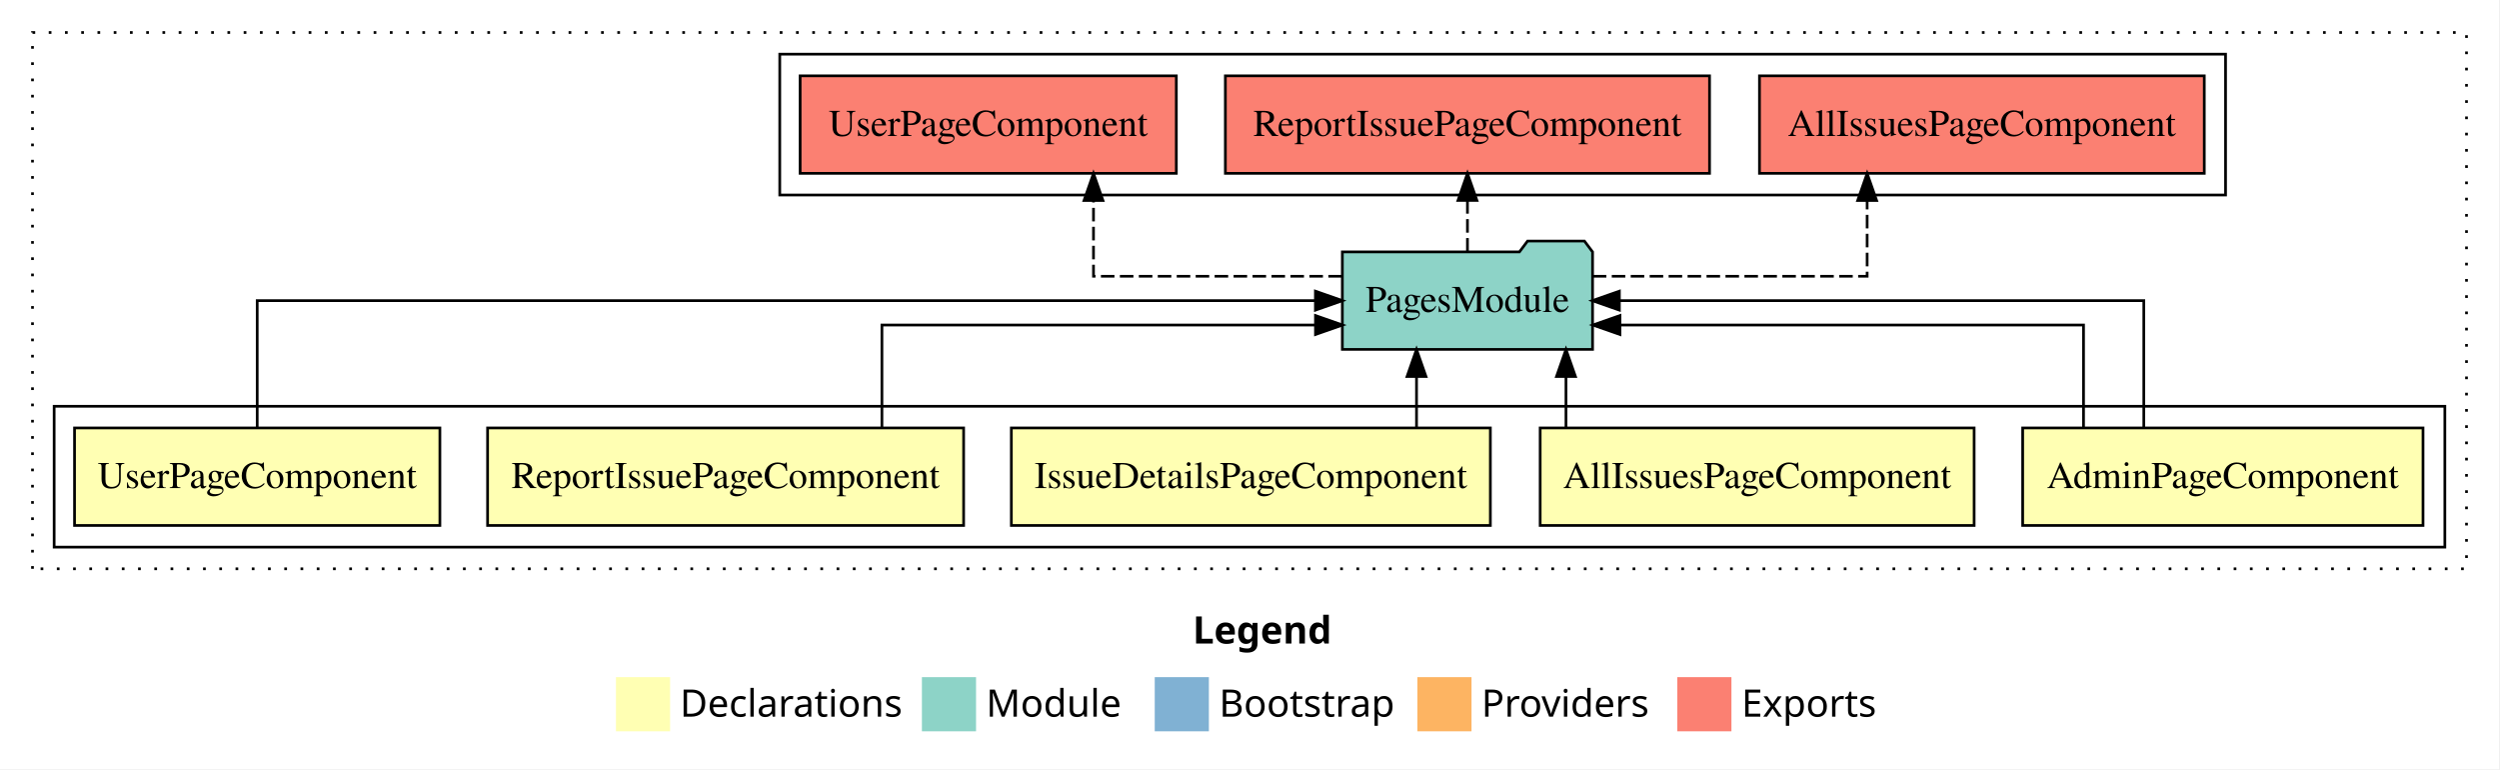
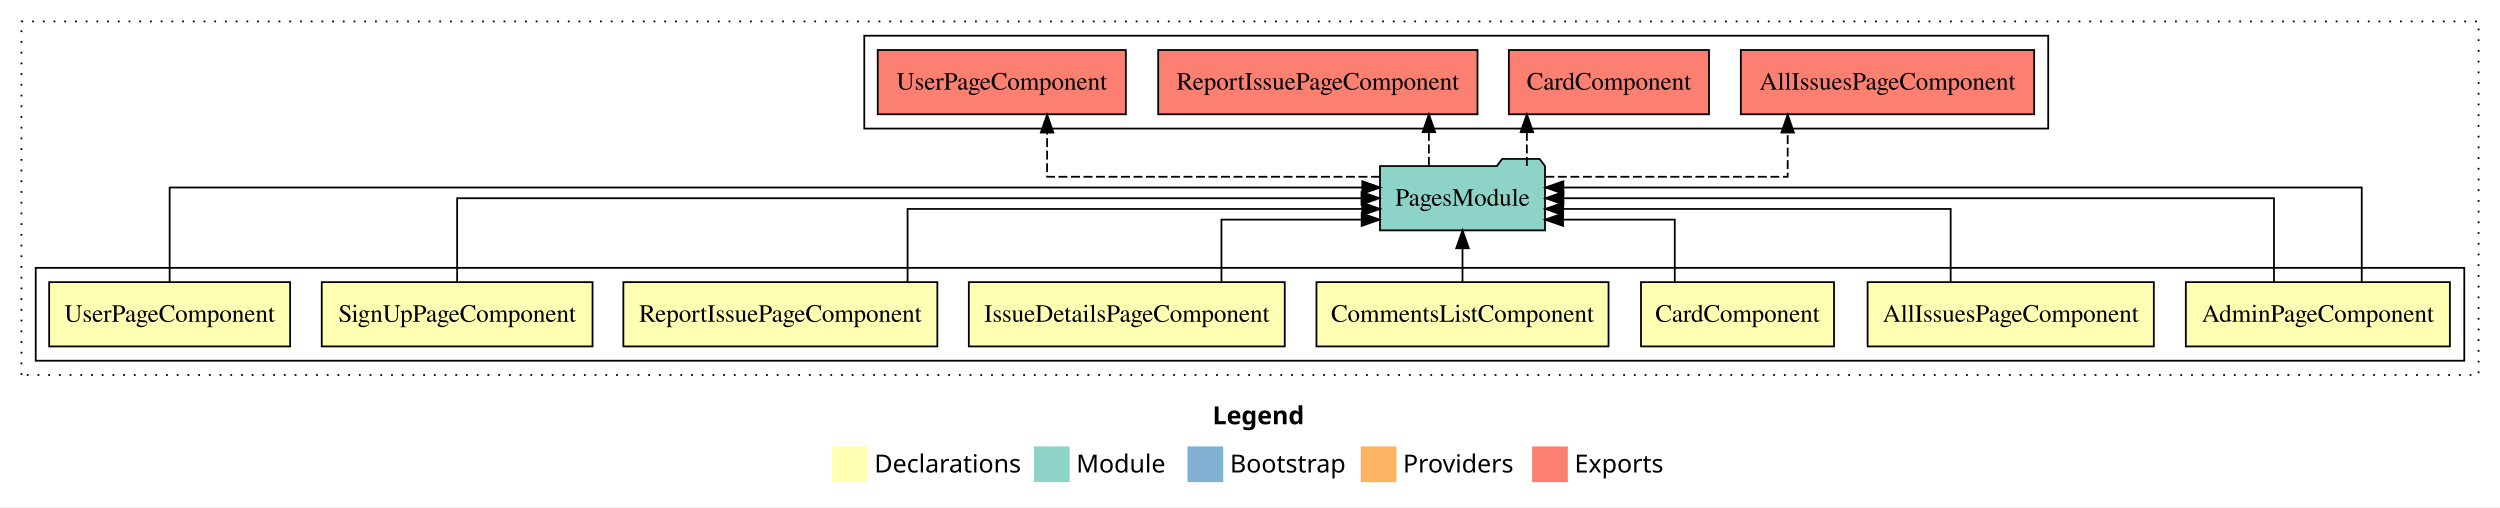
- <svg xmlns="http://www.w3.org/2000/svg" width="923pt" height="284pt" viewBox="0.00 0.00 923.00 284.00">
+ <svg xmlns="http://www.w3.org/2000/svg" width="1400pt" height="284pt" viewBox="0.00 0.00 1400.00 284.00">
  <g id="graph0" class="graph" transform="scale(1 1) rotate(0) translate(4 280)">
-     <polygon fill="#ffffff" stroke="transparent" points="-4,4 -4,-280 919,-280 919,4 -4,4" />
-     <text text-anchor="start" x="436.509" y="-42.4" font-family="sans-serif" font-weight="bold" font-size="14.00" fill="#000000">Legend</text>
-     <polygon fill="#ffffb3" stroke="transparent" points="223.5,-10 223.5,-30 243.5,-30 243.5,-10 223.5,-10" />
-     <text text-anchor="start" x="247.129" y="-15.4" font-family="sans-serif" font-size="14.00" fill="#000000">  Declarations</text>
-     <polygon fill="#8dd3c7" stroke="transparent" points="336.5,-10 336.5,-30 356.5,-30 356.5,-10 336.5,-10" />
-     <text text-anchor="start" x="360.225" y="-15.4" font-family="sans-serif" font-size="14.00" fill="#000000">  Module</text>
-     <polygon fill="#80b1d3" stroke="transparent" points="422.5,-10 422.5,-30 442.5,-30 442.5,-10 422.5,-10" />
-     <text text-anchor="start" x="446.281" y="-15.4" font-family="sans-serif" font-size="14.00" fill="#000000">  Bootstrap</text>
-     <polygon fill="#fdb462" stroke="transparent" points="519.5,-10 519.5,-30 539.5,-30 539.5,-10 519.5,-10" />
-     <text text-anchor="start" x="543.173" y="-15.4" font-family="sans-serif" font-size="14.00" fill="#000000">  Providers</text>
-     <polygon fill="#fb8072" stroke="transparent" points="615.5,-10 615.5,-30 635.5,-30 635.5,-10 615.5,-10" />
-     <text text-anchor="start" x="639.226" y="-15.4" font-family="sans-serif" font-size="14.00" fill="#000000">  Exports</text>
+     <polygon fill="#ffffff" stroke="transparent" points="-4,4 -4,-280 1396,-280 1396,4 -4,4" />
+     <text text-anchor="start" x="675.009" y="-42.4" font-family="sans-serif" font-weight="bold" font-size="14.00" fill="#000000">Legend</text>
+     <polygon fill="#ffffb3" stroke="transparent" points="462,-10 462,-30 482,-30 482,-10 462,-10" />
+     <text text-anchor="start" x="485.629" y="-15.4" font-family="sans-serif" font-size="14.00" fill="#000000">  Declarations</text>
+     <polygon fill="#8dd3c7" stroke="transparent" points="575,-10 575,-30 595,-30 595,-10 575,-10" />
+     <text text-anchor="start" x="598.725" y="-15.4" font-family="sans-serif" font-size="14.00" fill="#000000">  Module</text>
+     <polygon fill="#80b1d3" stroke="transparent" points="661,-10 661,-30 681,-30 681,-10 661,-10" />
+     <text text-anchor="start" x="684.781" y="-15.4" font-family="sans-serif" font-size="14.00" fill="#000000">  Bootstrap</text>
+     <polygon fill="#fdb462" stroke="transparent" points="758,-10 758,-30 778,-30 778,-10 758,-10" />
+     <text text-anchor="start" x="781.673" y="-15.4" font-family="sans-serif" font-size="14.00" fill="#000000">  Providers</text>
+     <polygon fill="#fb8072" stroke="transparent" points="854,-10 854,-30 874,-30 874,-10 854,-10" />
+     <text text-anchor="start" x="877.726" y="-15.4" font-family="sans-serif" font-size="14.00" fill="#000000">  Exports</text>
    <g id="clust1" class="cluster">
-       <polygon fill="none" stroke="#000000" stroke-dasharray="1,5" points="8,-70 8,-268 907,-268 907,-70 8,-70" />
+       <polygon fill="none" stroke="#000000" stroke-dasharray="1,5" points="8,-70 8,-268 1384,-268 1384,-70 8,-70" />
    </g>
    <g id="clust2" class="cluster">
-       <polygon fill="none" stroke="#000000" points="16,-78 16,-130 899,-130 899,-78 16,-78" />
+       <polygon fill="none" stroke="#000000" points="16,-78 16,-130 1376,-130 1376,-78 16,-78" />
    </g>
-     <g id="clust9" class="cluster">
-       <polygon fill="none" stroke="#000000" points="284,-208 284,-260 818,-260 818,-208 284,-208" />
+     <g id="clust12" class="cluster">
+       <polygon fill="none" stroke="#000000" points="480,-208 480,-260 1143,-260 1143,-208 480,-208" />
    </g>
    <g id="node1" class="node">
-       <polygon fill="#ffffb3" stroke="#000000" points="890.933,-122 743.067,-122 743.067,-86 890.933,-86 890.933,-122" />
-       <text text-anchor="middle" x="817" y="-99.8" font-family="Times,serif" font-size="14.00" fill="#000000">AdminPageComponent</text>
+       <polygon fill="#ffffb3" stroke="#000000" points="1367.933,-122 1220.067,-122 1220.067,-86 1367.933,-86 1367.933,-122" />
+       <text text-anchor="middle" x="1294" y="-99.8" font-family="Times,serif" font-size="14.00" fill="#000000">AdminPageComponent</text>
+     </g>
+     <g id="node9" class="node">
+       <polygon fill="#8dd3c7" stroke="#000000" points="861.206,-187 858.206,-191 837.206,-191 834.206,-187 768.794,-187 768.794,-151 861.206,-151 861.206,-187" />
+       <text text-anchor="middle" x="815" y="-164.8" font-family="Times,serif" font-size="14.00" fill="#000000">PagesModule</text>
+     </g>
+     <g id="edge1" class="edge">
+       <path fill="none" stroke="#000000" d="M1318.572,-122.284C1318.572,-143.321 1318.572,-175 1318.572,-175 1318.572,-175 871.472,-175 871.472,-175" />
+       <polygon fill="#000000" stroke="#000000" points="871.472,-171.5 861.472,-175 871.472,-178.5 871.472,-171.5" />
+     </g>
+     <g id="edge2" class="edge">
+       <path fill="none" stroke="#000000" d="M1269.428,-122.106C1269.428,-141.339 1269.428,-169 1269.428,-169 1269.428,-169 871.496,-169 871.496,-169" />
+       <polygon fill="#000000" stroke="#000000" points="871.496,-165.5 861.496,-169 871.496,-172.5 871.496,-165.5" />
+     </g>
+     <g id="node2" class="node">
+       <polygon fill="#ffffb3" stroke="#000000" points="1202.141,-122 1041.859,-122 1041.859,-86 1202.141,-86 1202.141,-122" />
+       <text text-anchor="middle" x="1122" y="-99.8" font-family="Times,serif" font-size="14.00" fill="#000000">AllIssuesPageComponent</text>
+     </g>
+     <g id="edge3" class="edge">
+       <path fill="none" stroke="#000000" d="M1088.375,-122.022C1088.375,-139.373 1088.375,-163 1088.375,-163 1088.375,-163 871.374,-163 871.374,-163" />
+       <polygon fill="#000000" stroke="#000000" points="871.374,-159.5 861.374,-163 871.374,-166.5 871.374,-159.5" />
+     </g>
+     <g id="node3" class="node">
+       <polygon fill="#ffffb3" stroke="#000000" points="1023.045,-122 914.955,-122 914.955,-86 1023.045,-86 1023.045,-122" />
+       <text text-anchor="middle" x="969" y="-99.8" font-family="Times,serif" font-size="14.00" fill="#000000">CardComponent</text>
+     </g>
+     <g id="edge4" class="edge">
+       <path fill="none" stroke="#000000" d="M933.875,-122.24C933.875,-137.571 933.875,-157 933.875,-157 933.875,-157 871.301,-157 871.301,-157" />
+       <polygon fill="#000000" stroke="#000000" points="871.301,-153.5 861.301,-157 871.301,-160.5 871.301,-153.5" />
+     </g>
+     <g id="node4" class="node">
+       <polygon fill="#ffffb3" stroke="#000000" points="896.779,-122 733.221,-122 733.221,-86 896.779,-86 896.779,-122" />
+       <text text-anchor="middle" x="815" y="-99.8" font-family="Times,serif" font-size="14.00" fill="#000000">CommentsListComponent</text>
+     </g>
+     <g id="edge5" class="edge">
+       <path fill="none" stroke="#000000" d="M815,-122.106C815,-122.106 815,-140.991 815,-140.991" />
+       <polygon fill="#000000" stroke="#000000" points="811.5,-140.991 815,-150.991 818.5,-140.991 811.5,-140.991" />
+     </g>
+     <g id="node5" class="node">
+       <polygon fill="#ffffb3" stroke="#000000" points="715.461,-122 538.539,-122 538.539,-86 715.461,-86 715.461,-122" />
+       <text text-anchor="middle" x="627" y="-99.8" font-family="Times,serif" font-size="14.00" fill="#000000">IssueDetailsPageComponent</text>
+     </g>
+     <g id="edge6" class="edge">
+       <path fill="none" stroke="#000000" d="M680.012,-122.24C680.012,-137.571 680.012,-157 680.012,-157 680.012,-157 758.545,-157 758.545,-157" />
+       <polygon fill="#000000" stroke="#000000" points="758.545,-160.5 768.545,-157 758.545,-153.5 758.545,-160.5" />
    </g>
    <g id="node6" class="node">
-       <polygon fill="#8dd3c7" stroke="#000000" points="584.206,-187 581.206,-191 560.206,-191 557.206,-187 491.794,-187 491.794,-151 584.206,-151 584.206,-187" />
-       <text text-anchor="middle" x="538" y="-164.8" font-family="Times,serif" font-size="14.00" fill="#000000">PagesModule</text>
+       <polygon fill="#ffffb3" stroke="#000000" points="520.912,-122 345.089,-122 345.089,-86 520.912,-86 520.912,-122" />
+       <text text-anchor="middle" x="433" y="-99.8" font-family="Times,serif" font-size="14.00" fill="#000000">ReportIssuePageComponent</text>
    </g>
-     <g id="edge1" class="edge">
-       <path fill="none" stroke="#000000" d="M787.808,-122.106C787.808,-141.339 787.808,-169 787.808,-169 787.808,-169 594.11,-169 594.11,-169" />
-       <polygon fill="#000000" stroke="#000000" points="594.11,-165.5 584.11,-169 594.11,-172.5 594.11,-165.5" />
+     <g id="edge7" class="edge">
+       <path fill="none" stroke="#000000" d="M504.235,-122.022C504.235,-139.373 504.235,-163 504.235,-163 504.235,-163 758.811,-163 758.811,-163" />
+       <polygon fill="#000000" stroke="#000000" points="758.811,-166.5 768.811,-163 758.811,-159.5 758.811,-166.5" />
    </g>
-     <g id="edge2" class="edge">
-       <path fill="none" stroke="#000000" d="M765.546,-122.027C765.546,-138.398 765.546,-160 765.546,-160 765.546,-160 594.322,-160 594.322,-160" />
-       <polygon fill="#000000" stroke="#000000" points="594.322,-156.5 584.322,-160 594.322,-163.5 594.322,-156.5" />
+     <g id="node7" class="node">
+       <polygon fill="#ffffb3" stroke="#000000" points="327.824,-122 176.176,-122 176.176,-86 327.824,-86 327.824,-122" />
+       <text text-anchor="middle" x="252" y="-99.8" font-family="Times,serif" font-size="14.00" fill="#000000">SignUpPageComponent</text>
    </g>
-     <g id="node2" class="node">
-       <polygon fill="#ffffb3" stroke="#000000" points="725.141,-122 564.859,-122 564.859,-86 725.141,-86 725.141,-122" />
-       <text text-anchor="middle" x="645" y="-99.8" font-family="Times,serif" font-size="14.00" fill="#000000">AllIssuesPageComponent</text>
+     <g id="edge8" class="edge">
+       <path fill="none" stroke="#000000" d="M252,-122.106C252,-141.339 252,-169 252,-169 252,-169 758.448,-169 758.448,-169" />
+       <polygon fill="#000000" stroke="#000000" points="758.448,-172.5 768.448,-169 758.448,-165.5 758.448,-172.5" />
    </g>
-     <g id="edge3" class="edge">
-       <path fill="none" stroke="#000000" d="M574.391,-122.106C574.391,-122.106 574.391,-140.991 574.391,-140.991" />
-       <polygon fill="#000000" stroke="#000000" points="570.891,-140.991 574.391,-150.991 577.891,-140.991 570.891,-140.991" />
-     </g>
-     <g id="node3" class="node">
-       <polygon fill="#ffffb3" stroke="#000000" points="546.461,-122 369.539,-122 369.539,-86 546.461,-86 546.461,-122" />
-       <text text-anchor="middle" x="458" y="-99.8" font-family="Times,serif" font-size="14.00" fill="#000000">IssueDetailsPageComponent</text>
-     </g>
-     <g id="edge4" class="edge">
-       <path fill="none" stroke="#000000" d="M519.189,-122.106C519.189,-122.106 519.189,-140.991 519.189,-140.991" />
-       <polygon fill="#000000" stroke="#000000" points="515.689,-140.991 519.189,-150.991 522.689,-140.991 515.689,-140.991" />
-     </g>
-     <g id="node4" class="node">
-       <polygon fill="#ffffb3" stroke="#000000" points="351.911,-122 176.089,-122 176.089,-86 351.911,-86 351.911,-122" />
-       <text text-anchor="middle" x="264" y="-99.8" font-family="Times,serif" font-size="14.00" fill="#000000">ReportIssuePageComponent</text>
-     </g>
-     <g id="edge5" class="edge">
-       <path fill="none" stroke="#000000" d="M321.735,-122.027C321.735,-138.398 321.735,-160 321.735,-160 321.735,-160 481.871,-160 481.871,-160" />
-       <polygon fill="#000000" stroke="#000000" points="481.871,-163.5 491.871,-160 481.871,-156.5 481.871,-163.5" />
-     </g>
-     <g id="node5" class="node">
+     <g id="node8" class="node">
      <polygon fill="#ffffb3" stroke="#000000" points="158.471,-122 23.529,-122 23.529,-86 158.471,-86 158.471,-122" />
      <text text-anchor="middle" x="91" y="-99.8" font-family="Times,serif" font-size="14.00" fill="#000000">UserPageComponent</text>
    </g>
-     <g id="edge6" class="edge">
-       <path fill="none" stroke="#000000" d="M91,-122.106C91,-141.339 91,-169 91,-169 91,-169 481.847,-169 481.847,-169" />
-       <polygon fill="#000000" stroke="#000000" points="481.847,-172.5 491.847,-169 481.847,-165.5 481.847,-172.5" />
+     <g id="edge9" class="edge">
+       <path fill="none" stroke="#000000" d="M91,-122.284C91,-143.321 91,-175 91,-175 91,-175 758.886,-175 758.886,-175" />
+       <polygon fill="#000000" stroke="#000000" points="758.886,-178.5 768.886,-175 758.886,-171.5 758.886,-178.5" />
    </g>
-     <g id="node7" class="node">
-       <polygon fill="#fb8072" stroke="#000000" points="810.141,-252 645.859,-252 645.859,-216 810.141,-216 810.141,-252" />
-       <text text-anchor="middle" x="728" y="-229.8" font-family="Times,serif" font-size="14.00" fill="#000000">AllIssuesPageComponent </text>
+     <g id="node10" class="node">
+       <polygon fill="#fb8072" stroke="#000000" points="1135.141,-252 970.859,-252 970.859,-216 1135.141,-216 1135.141,-252" />
+       <text text-anchor="middle" x="1053" y="-229.8" font-family="Times,serif" font-size="14.00" fill="#000000">AllIssuesPageComponent </text>
    </g>
-     <g id="edge7" class="edge">
-       <path fill="none" stroke="#000000" stroke-dasharray="5,2" d="M584.304,-178C627.598,-178 685.625,-178 685.625,-178 685.625,-178 685.625,-205.973 685.625,-205.973" />
-       <polygon fill="#000000" stroke="#000000" points="682.125,-205.973 685.625,-215.973 689.125,-205.973 682.125,-205.973" />
+     <g id="edge10" class="edge">
+       <path fill="none" stroke="#000000" stroke-dasharray="5,2" d="M861.423,-181C915.375,-181 997.101,-181 997.101,-181 997.101,-181 997.101,-205.76 997.101,-205.76" />
+       <polygon fill="#000000" stroke="#000000" points="993.601,-205.76 997.101,-215.76 1000.601,-205.76 993.601,-205.76" />
    </g>
-     <g id="node8" class="node">
-       <polygon fill="#fb8072" stroke="#000000" points="627.411,-252 448.589,-252 448.589,-216 627.411,-216 627.411,-252" />
-       <text text-anchor="middle" x="538" y="-229.8" font-family="Times,serif" font-size="14.00" fill="#000000">ReportIssuePageComponent </text>
+     <g id="node11" class="node">
+       <polygon fill="#fb8072" stroke="#000000" points="953.044,-252 840.956,-252 840.956,-216 953.044,-216 953.044,-252" />
+       <text text-anchor="middle" x="897" y="-229.8" font-family="Times,serif" font-size="14.00" fill="#000000">CardComponent </text>
    </g>
-     <g id="edge8" class="edge">
-       <path fill="none" stroke="#000000" stroke-dasharray="5,2" d="M538,-187.106C538,-187.106 538,-205.991 538,-205.991" />
-       <polygon fill="#000000" stroke="#000000" points="534.5,-205.991 538,-215.991 541.5,-205.991 534.5,-205.991" />
+     <g id="edge11" class="edge">
+       <path fill="none" stroke="#000000" stroke-dasharray="5,2" d="M851.04,-187.106C851.04,-187.106 851.04,-205.991 851.04,-205.991" />
+       <polygon fill="#000000" stroke="#000000" points="847.541,-205.991 851.04,-215.991 854.541,-205.991 847.541,-205.991" />
    </g>
-     <g id="node9" class="node">
-       <polygon fill="#fb8072" stroke="#000000" points="430.471,-252 291.529,-252 291.529,-216 430.471,-216 430.471,-252" />
-       <text text-anchor="middle" x="361" y="-229.8" font-family="Times,serif" font-size="14.00" fill="#000000">UserPageComponent </text>
+     <g id="node12" class="node">
+       <polygon fill="#fb8072" stroke="#000000" points="823.411,-252 644.589,-252 644.589,-216 823.411,-216 823.411,-252" />
+       <text text-anchor="middle" x="734" y="-229.8" font-family="Times,serif" font-size="14.00" fill="#000000">ReportIssuePageComponent </text>
    </g>
-     <g id="edge9" class="edge">
-       <path fill="none" stroke="#000000" stroke-dasharray="5,2" d="M491.623,-178C451.497,-178 399.877,-178 399.877,-178 399.877,-178 399.877,-205.973 399.877,-205.973" />
-       <polygon fill="#000000" stroke="#000000" points="396.377,-205.973 399.877,-215.973 403.377,-205.973 396.377,-205.973" />
+     <g id="edge12" class="edge">
+       <path fill="none" stroke="#000000" stroke-dasharray="5,2" d="M796.176,-187.106C796.176,-187.106 796.176,-205.991 796.176,-205.991" />
+       <polygon fill="#000000" stroke="#000000" points="792.676,-205.991 796.176,-215.991 799.676,-205.991 792.676,-205.991" />
+     </g>
+     <g id="node13" class="node">
+       <polygon fill="#fb8072" stroke="#000000" points="626.471,-252 487.529,-252 487.529,-216 626.471,-216 626.471,-252" />
+       <text text-anchor="middle" x="557" y="-229.8" font-family="Times,serif" font-size="14.00" fill="#000000">UserPageComponent </text>
+     </g>
+     <g id="edge13" class="edge">
+       <path fill="none" stroke="#000000" stroke-dasharray="5,2" d="M768.763,-181C700.923,-181 582.378,-181 582.378,-181 582.378,-181 582.378,-205.76 582.378,-205.76" />
+       <polygon fill="#000000" stroke="#000000" points="578.878,-205.76 582.378,-215.76 585.878,-205.76 578.878,-205.76" />
    </g>
  </g>
</svg>
